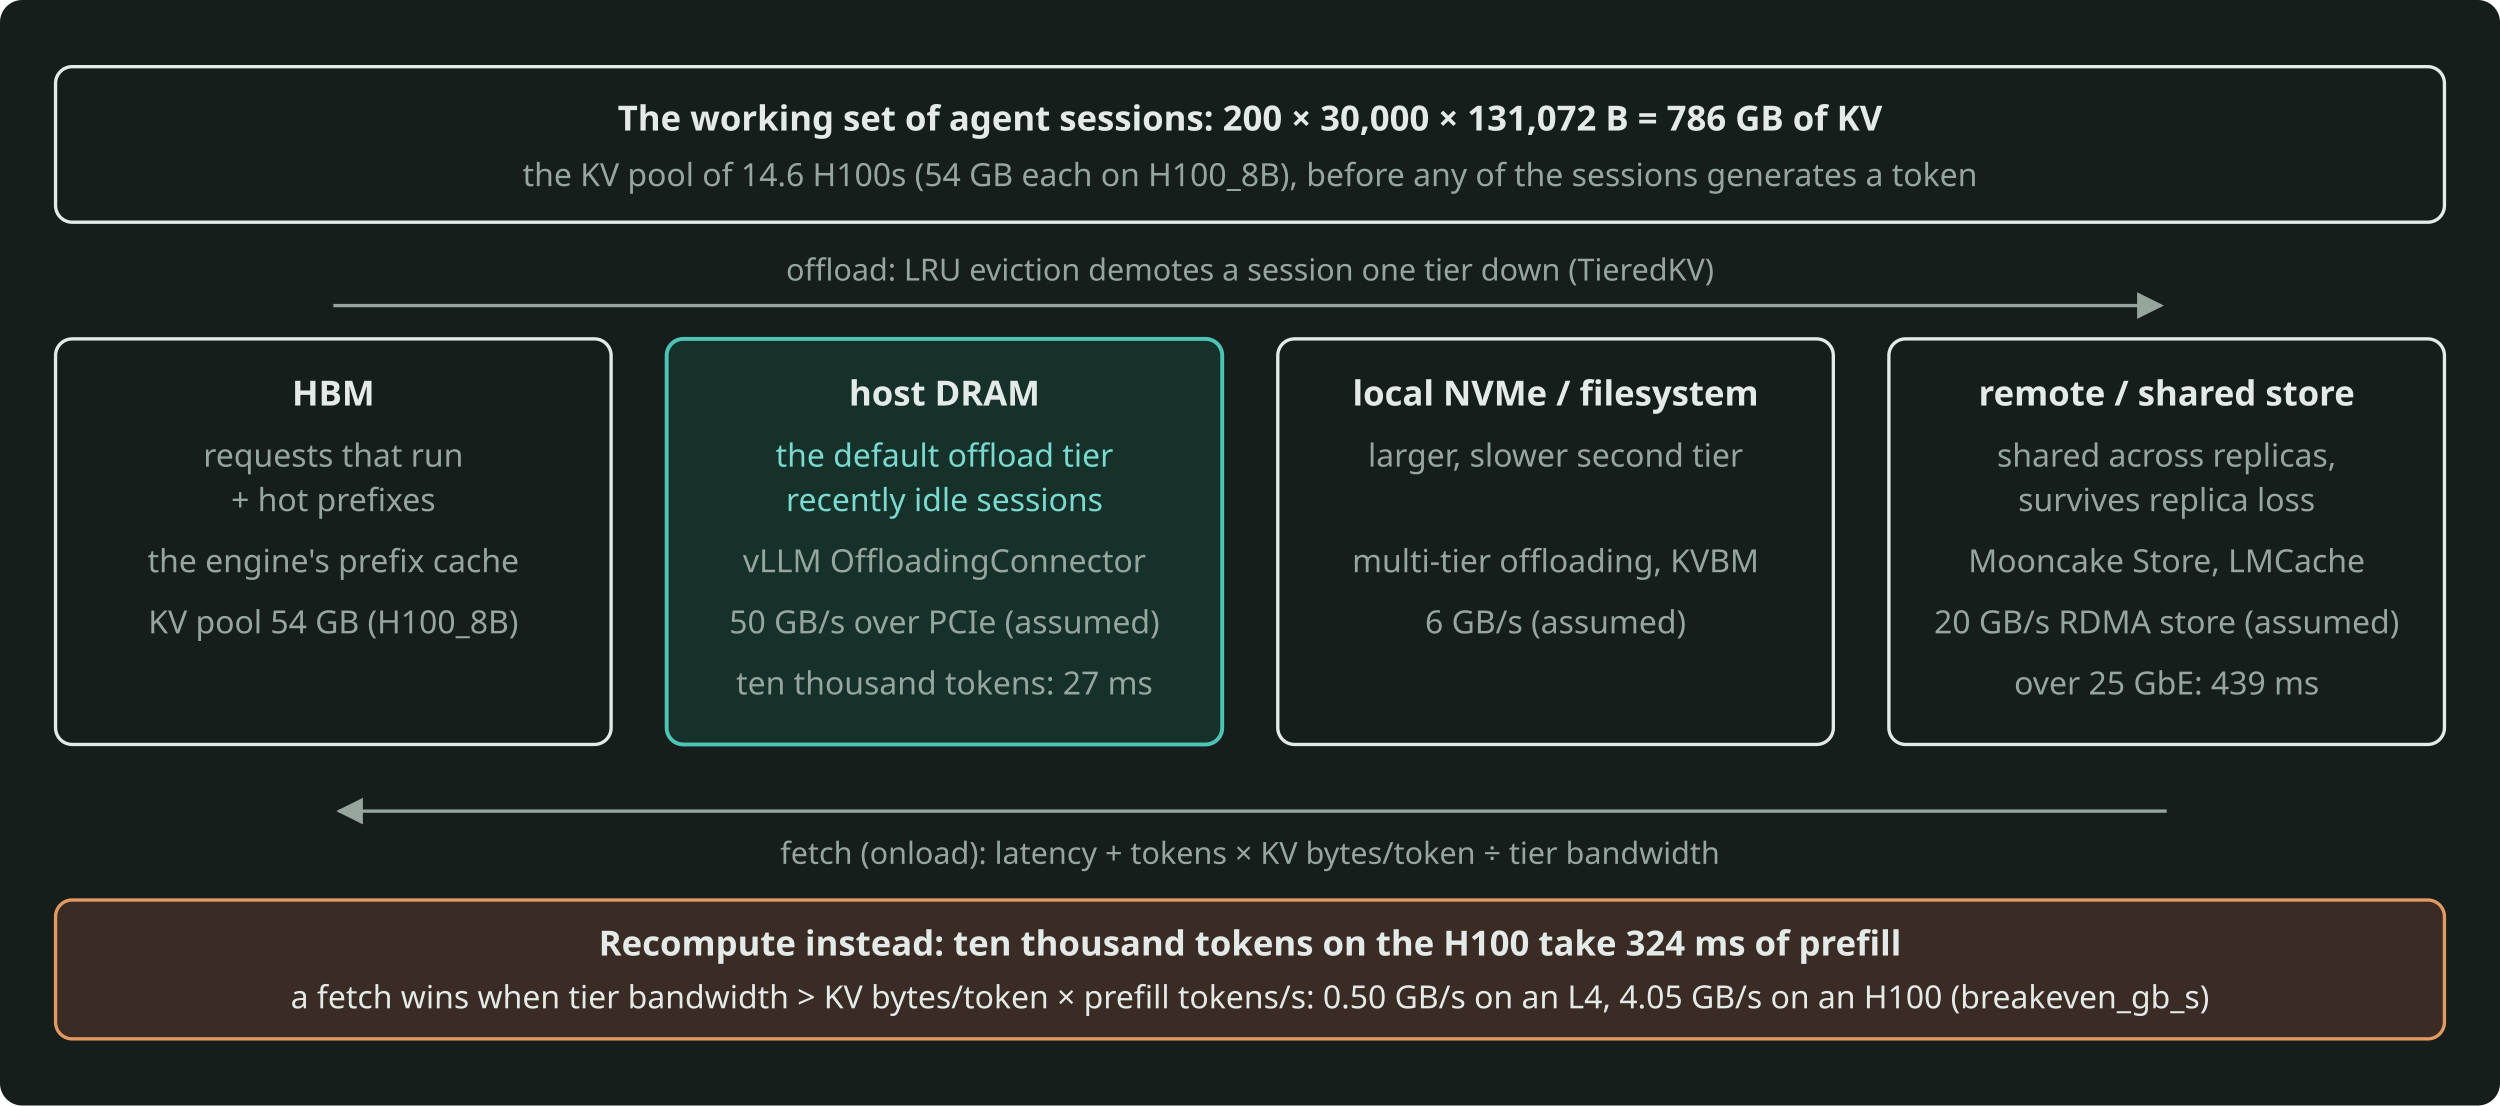
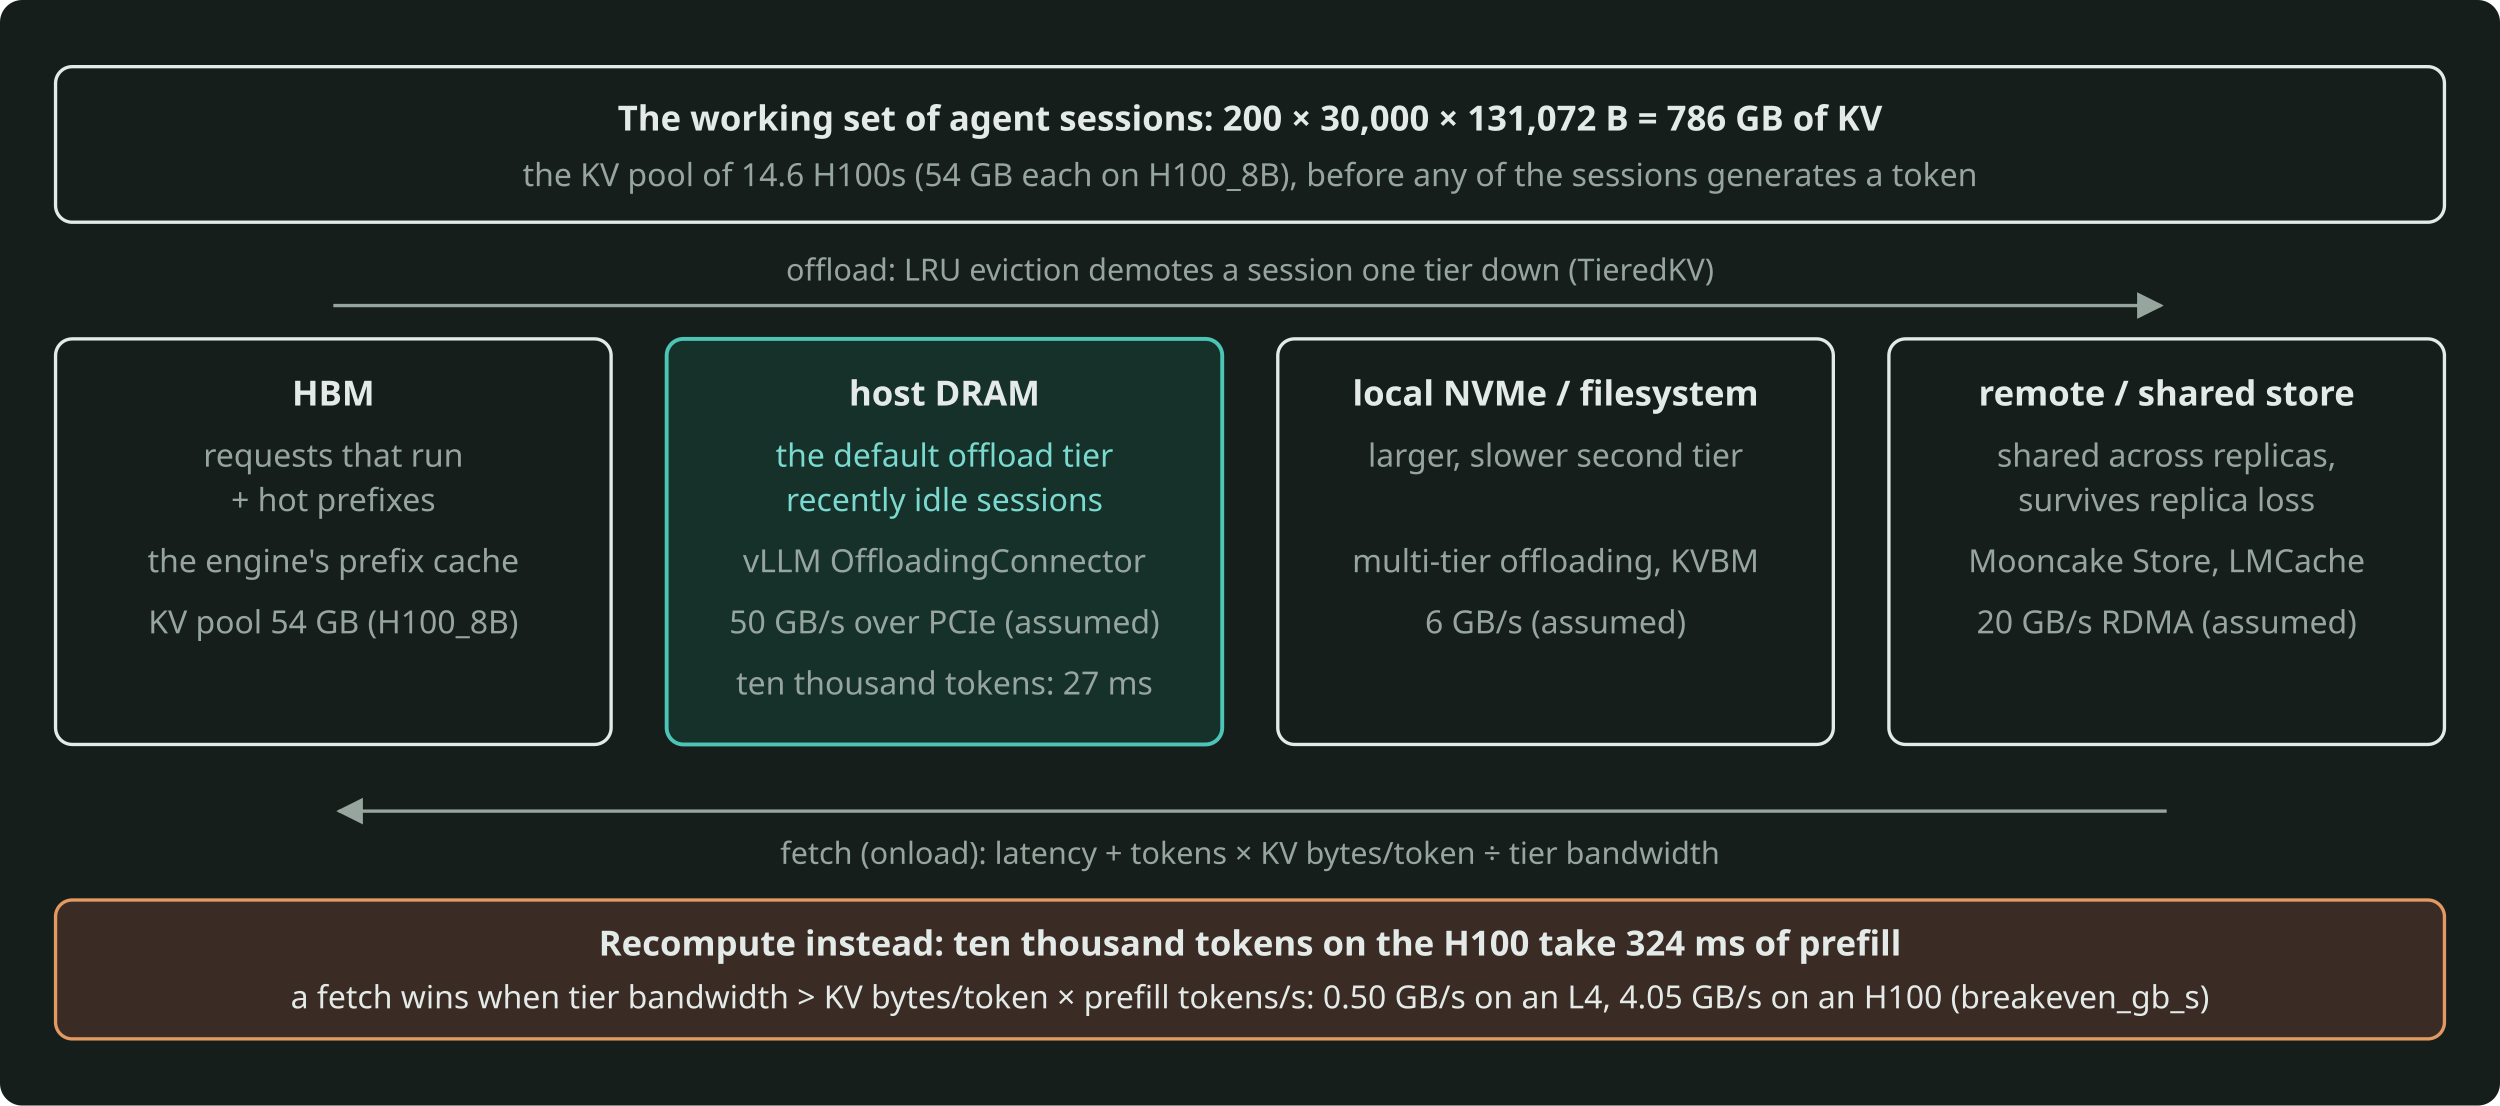
- <svg xmlns="http://www.w3.org/2000/svg" width="900" height="398" viewBox="0 0 900 398" role="img" aria-label="The working set of agent sessions is far larger than HBM, so KV moves down the tiers HBM, host DRAM, local NVMe and a remote or shared store on eviction and comes back by a fetch, which wins over a recompute when the tier bandwidth is above the break-even rate." style="color: #E4EAE7">
+ <svg xmlns="http://www.w3.org/2000/svg" width="900" height="398" viewBox="0 0 900 398" role="img" aria-label="On eviction, KV moves down the tiers, from HBM to a remote store, and above the break-even bandwidth a fetch wins over a recompute." style="color: #E4EAE7">
  <rect x="0" y="0" width="900" height="398" rx="8" fill="#161E1C" />
  <defs>
    <marker id="arr" viewBox="0 0 10 10" refX="9" refY="5" markerWidth="8" markerHeight="8" orient="auto-start-reverse">
      <path d="M0 0 L10 5 L0 10 z" fill="#97A59F" />
    </marker>
  </defs>
  <g font-family="Bricolage Grotesque, system-ui, sans-serif" font-size="12.5" fill="currentColor">
    <rect x="20" y="24" width="860" height="56" rx="6" fill="none" stroke="currentColor" stroke-width="1.2" />
    <text x="450" y="47" text-anchor="middle" font-weight="600">The working set of agent sessions: 200 × 30,000 × 131,072 B = 786 GB of KV</text>
    <text x="450" y="67" text-anchor="middle" font-size="11.5" fill="#97A59F">the KV pool of 14.6 H100s (54 GB each on H100_8B), before any of the sessions generates a token</text>
    <path d="M120 110 L778 110" fill="none" stroke="#97A59F" stroke-width="1.2" marker-end="url(#arr)" />
    <text x="450" y="101" text-anchor="middle" font-size="11" fill="#97A59F">offload: LRU eviction demotes a session one tier down (TieredKV)</text>
    <rect x="20" y="122" width="200" height="146" rx="6" fill="none" stroke="currentColor" stroke-width="1.2" />
    <text x="120" y="146" text-anchor="middle" font-weight="600">HBM</text>
    <text x="120" y="168" text-anchor="middle" font-size="11.5" fill="#97A59F">requests that run</text>
    <text x="120" y="184" text-anchor="middle" font-size="11.5" fill="#97A59F">+ hot prefixes</text>
    <text x="120" y="206" text-anchor="middle" font-size="11.5" fill="#97A59F">the engine's prefix cache</text>
    <text x="120" y="228" text-anchor="middle" font-size="11.5" fill="#97A59F">KV pool 54 GB (H100_8B)</text>
    <rect x="240" y="122" width="200" height="146" rx="6" fill="#16302A" stroke="#4CC5B7" stroke-width="1.4" />
    <text x="340" y="146" text-anchor="middle" font-weight="600">host DRAM</text>
    <text x="340" y="168" text-anchor="middle" font-size="11.5" fill="#7ADACF">the default offload tier</text>
    <text x="340" y="184" text-anchor="middle" font-size="11.5" fill="#7ADACF">recently idle sessions</text>
    <text x="340" y="206" text-anchor="middle" font-size="11.5" fill="#97A59F">vLLM OffloadingConnector</text>
    <text x="340" y="228" text-anchor="middle" font-size="11.5" fill="#97A59F">50 GB/s over PCIe (assumed)</text>
    <text x="340" y="250" text-anchor="middle" font-size="11.5" fill="#97A59F">ten thousand tokens: 27 ms</text>
    <rect x="460" y="122" width="200" height="146" rx="6" fill="none" stroke="currentColor" stroke-width="1.2" />
    <text x="560" y="146" text-anchor="middle" font-weight="600">local NVMe / filesystem</text>
    <text x="560" y="168" text-anchor="middle" font-size="11.5" fill="#97A59F">larger, slower second tier</text>
    <text x="560" y="206" text-anchor="middle" font-size="11.5" fill="#97A59F">multi-tier offloading, KVBM</text>
    <text x="560" y="228" text-anchor="middle" font-size="11.5" fill="#97A59F">6 GB/s (assumed)</text>
    <rect x="680" y="122" width="200" height="146" rx="6" fill="none" stroke="currentColor" stroke-width="1.2" />
    <text x="780" y="146" text-anchor="middle" font-weight="600">remote / shared store</text>
    <text x="780" y="168" text-anchor="middle" font-size="11.5" fill="#97A59F">shared across replicas,</text>
    <text x="780" y="184" text-anchor="middle" font-size="11.5" fill="#97A59F">survives replica loss</text>
    <text x="780" y="206" text-anchor="middle" font-size="11.5" fill="#97A59F">Mooncake Store, LMCache</text>
-     <text x="780" y="228" text-anchor="middle" font-size="11.5" fill="#97A59F">20 GB/s RDMA store (assumed)</text>
-     <text x="780" y="250" text-anchor="middle" font-size="11.5" fill="#97A59F">over 25 GbE: 439 ms</text>
+     <text x="780" y="228" text-anchor="middle" font-size="11.5" fill="#97A59F">20 GB/s RDMA (assumed)</text>
    <path d="M780 292 L122 292" fill="none" stroke="#97A59F" stroke-width="1.2" marker-end="url(#arr)" />
    <text x="450" y="311" text-anchor="middle" font-size="11" fill="#97A59F">fetch (onload): latency + tokens × KV bytes/token ÷ tier bandwidth</text>
    <rect x="20" y="324" width="860" height="50" rx="6" fill="#3A2C25" stroke="#E39A62" stroke-width="1.2" />
    <text x="450" y="344" text-anchor="middle" font-weight="600">Recompute instead: ten thousand tokens on the H100 take 324 ms of prefill</text>
    <text x="450" y="363" text-anchor="middle" font-size="11.5">a fetch wins when tier bandwidth &gt; KV bytes/token × prefill tokens/s: 0.50 GB/s on an L4, 4.05 GB/s on an H100 (breakeven_gb_s)</text>
  </g>
</svg>
